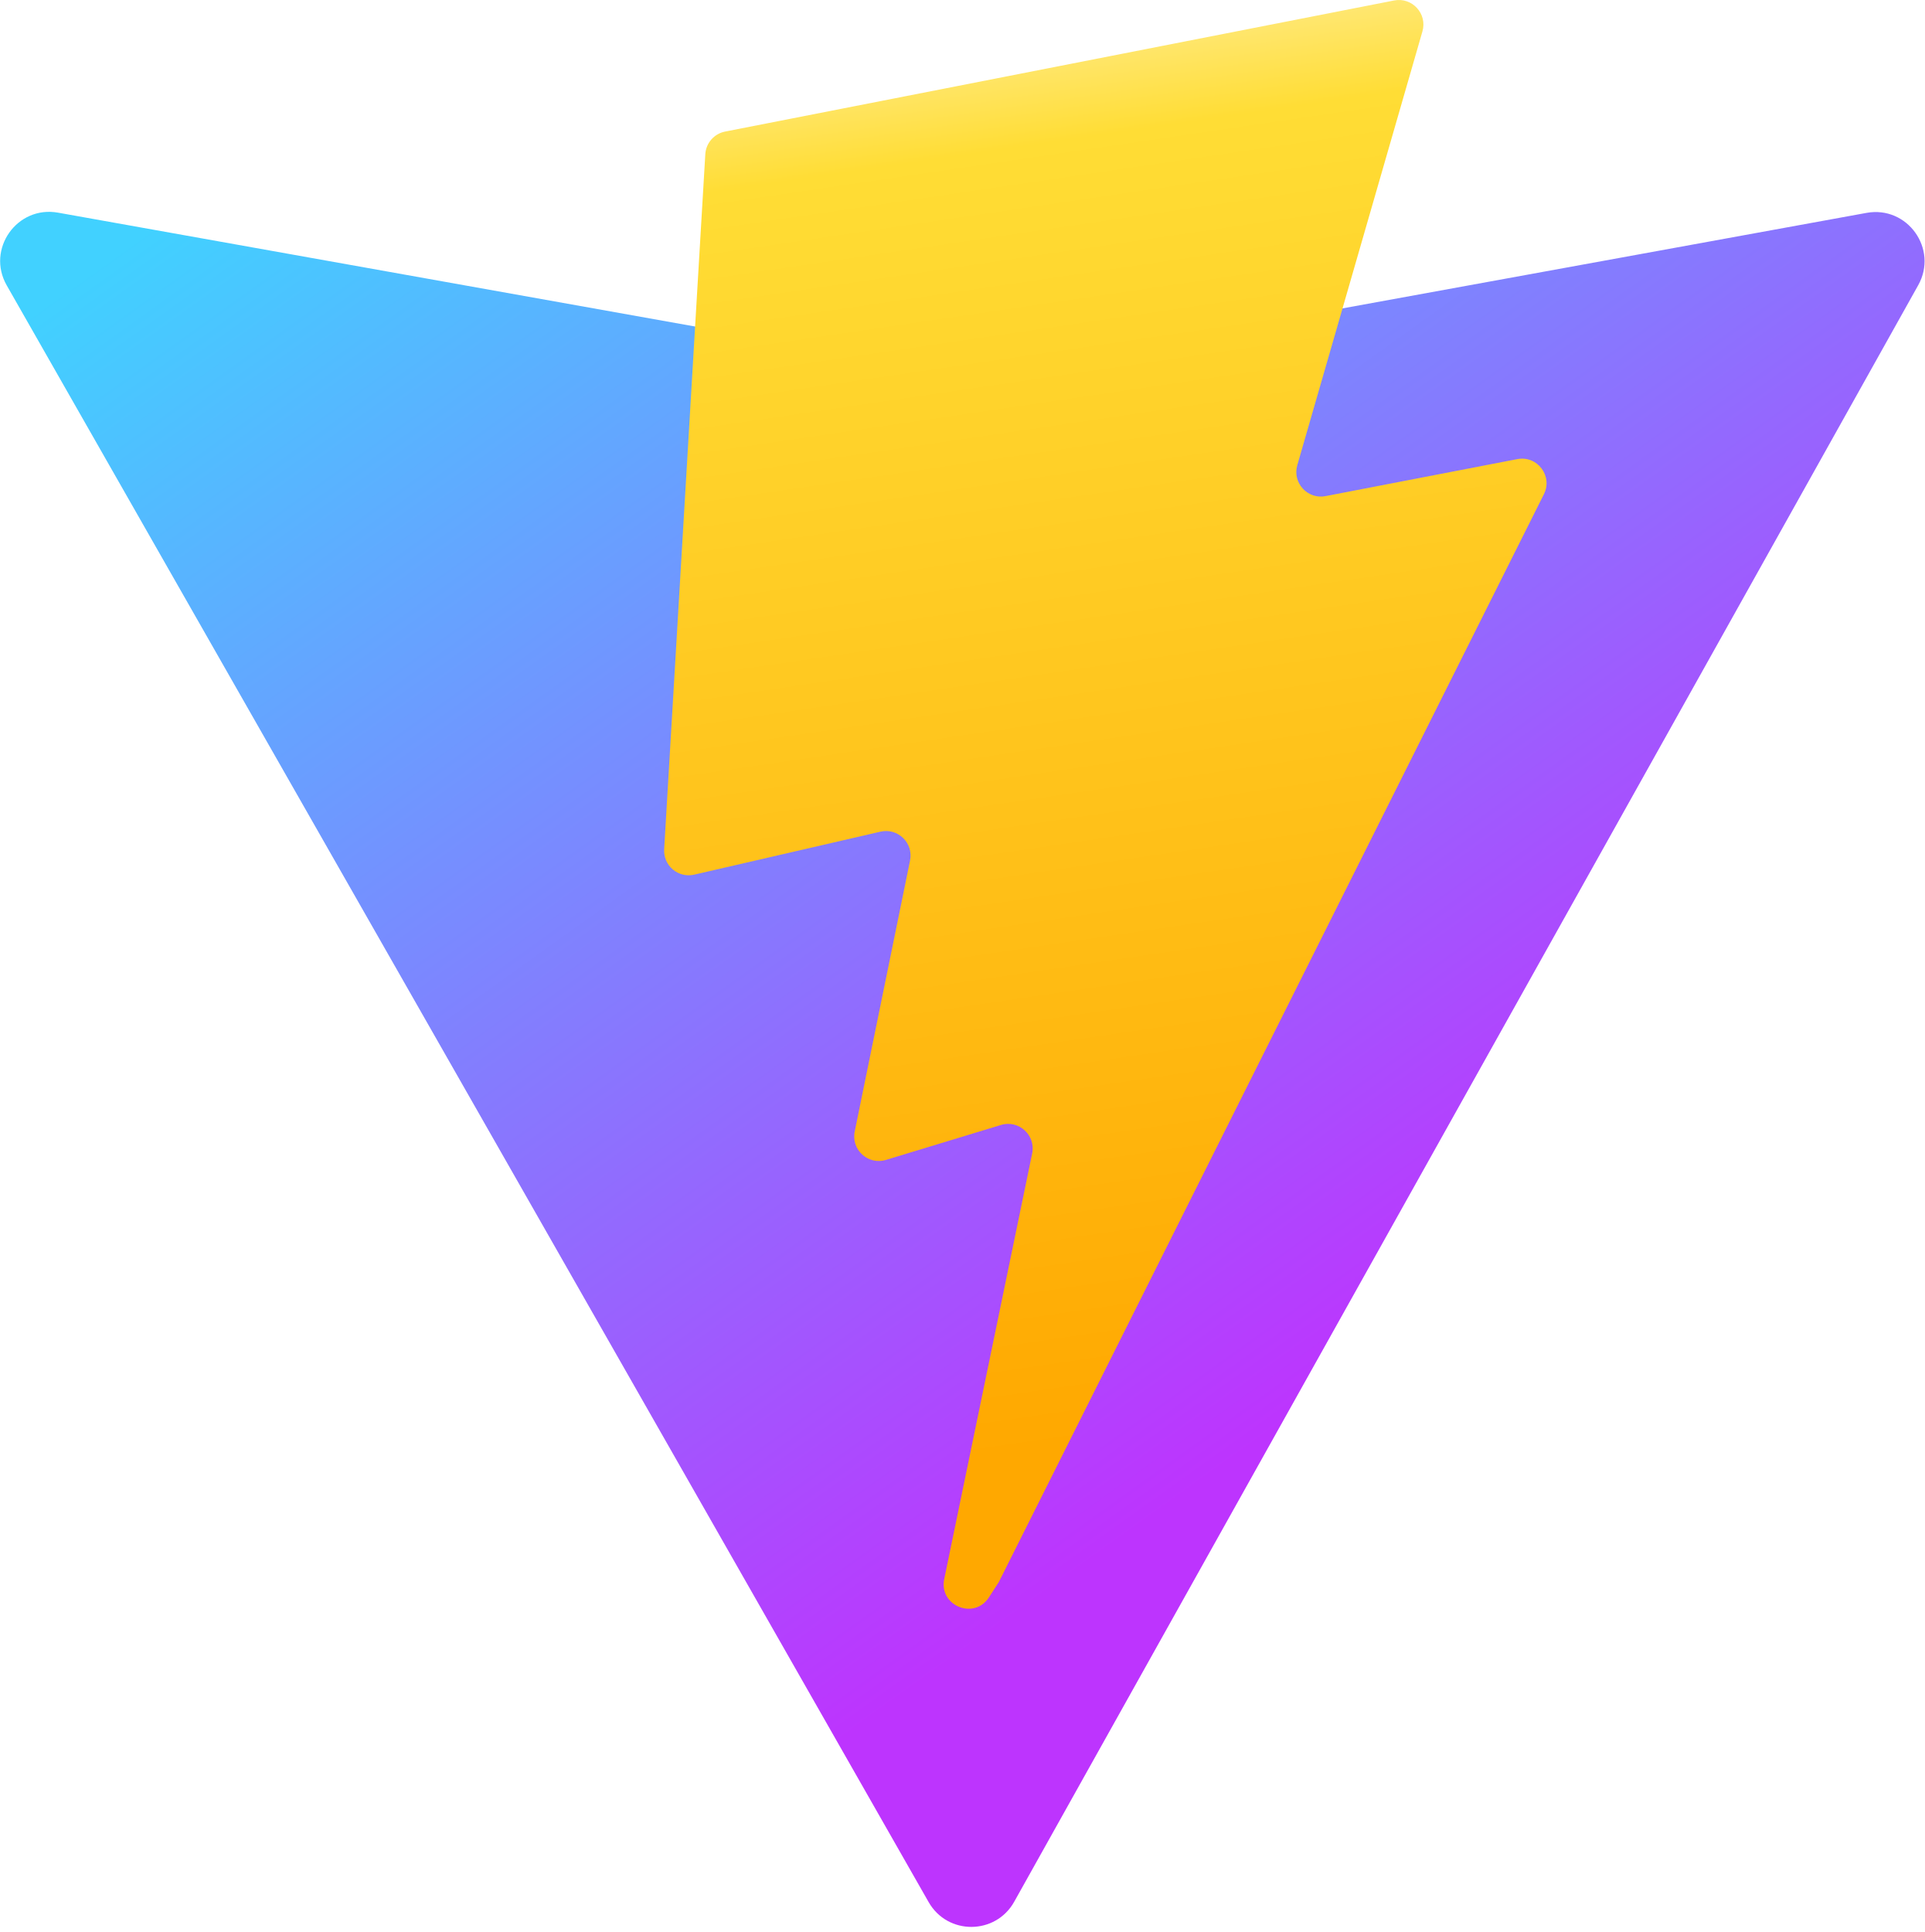
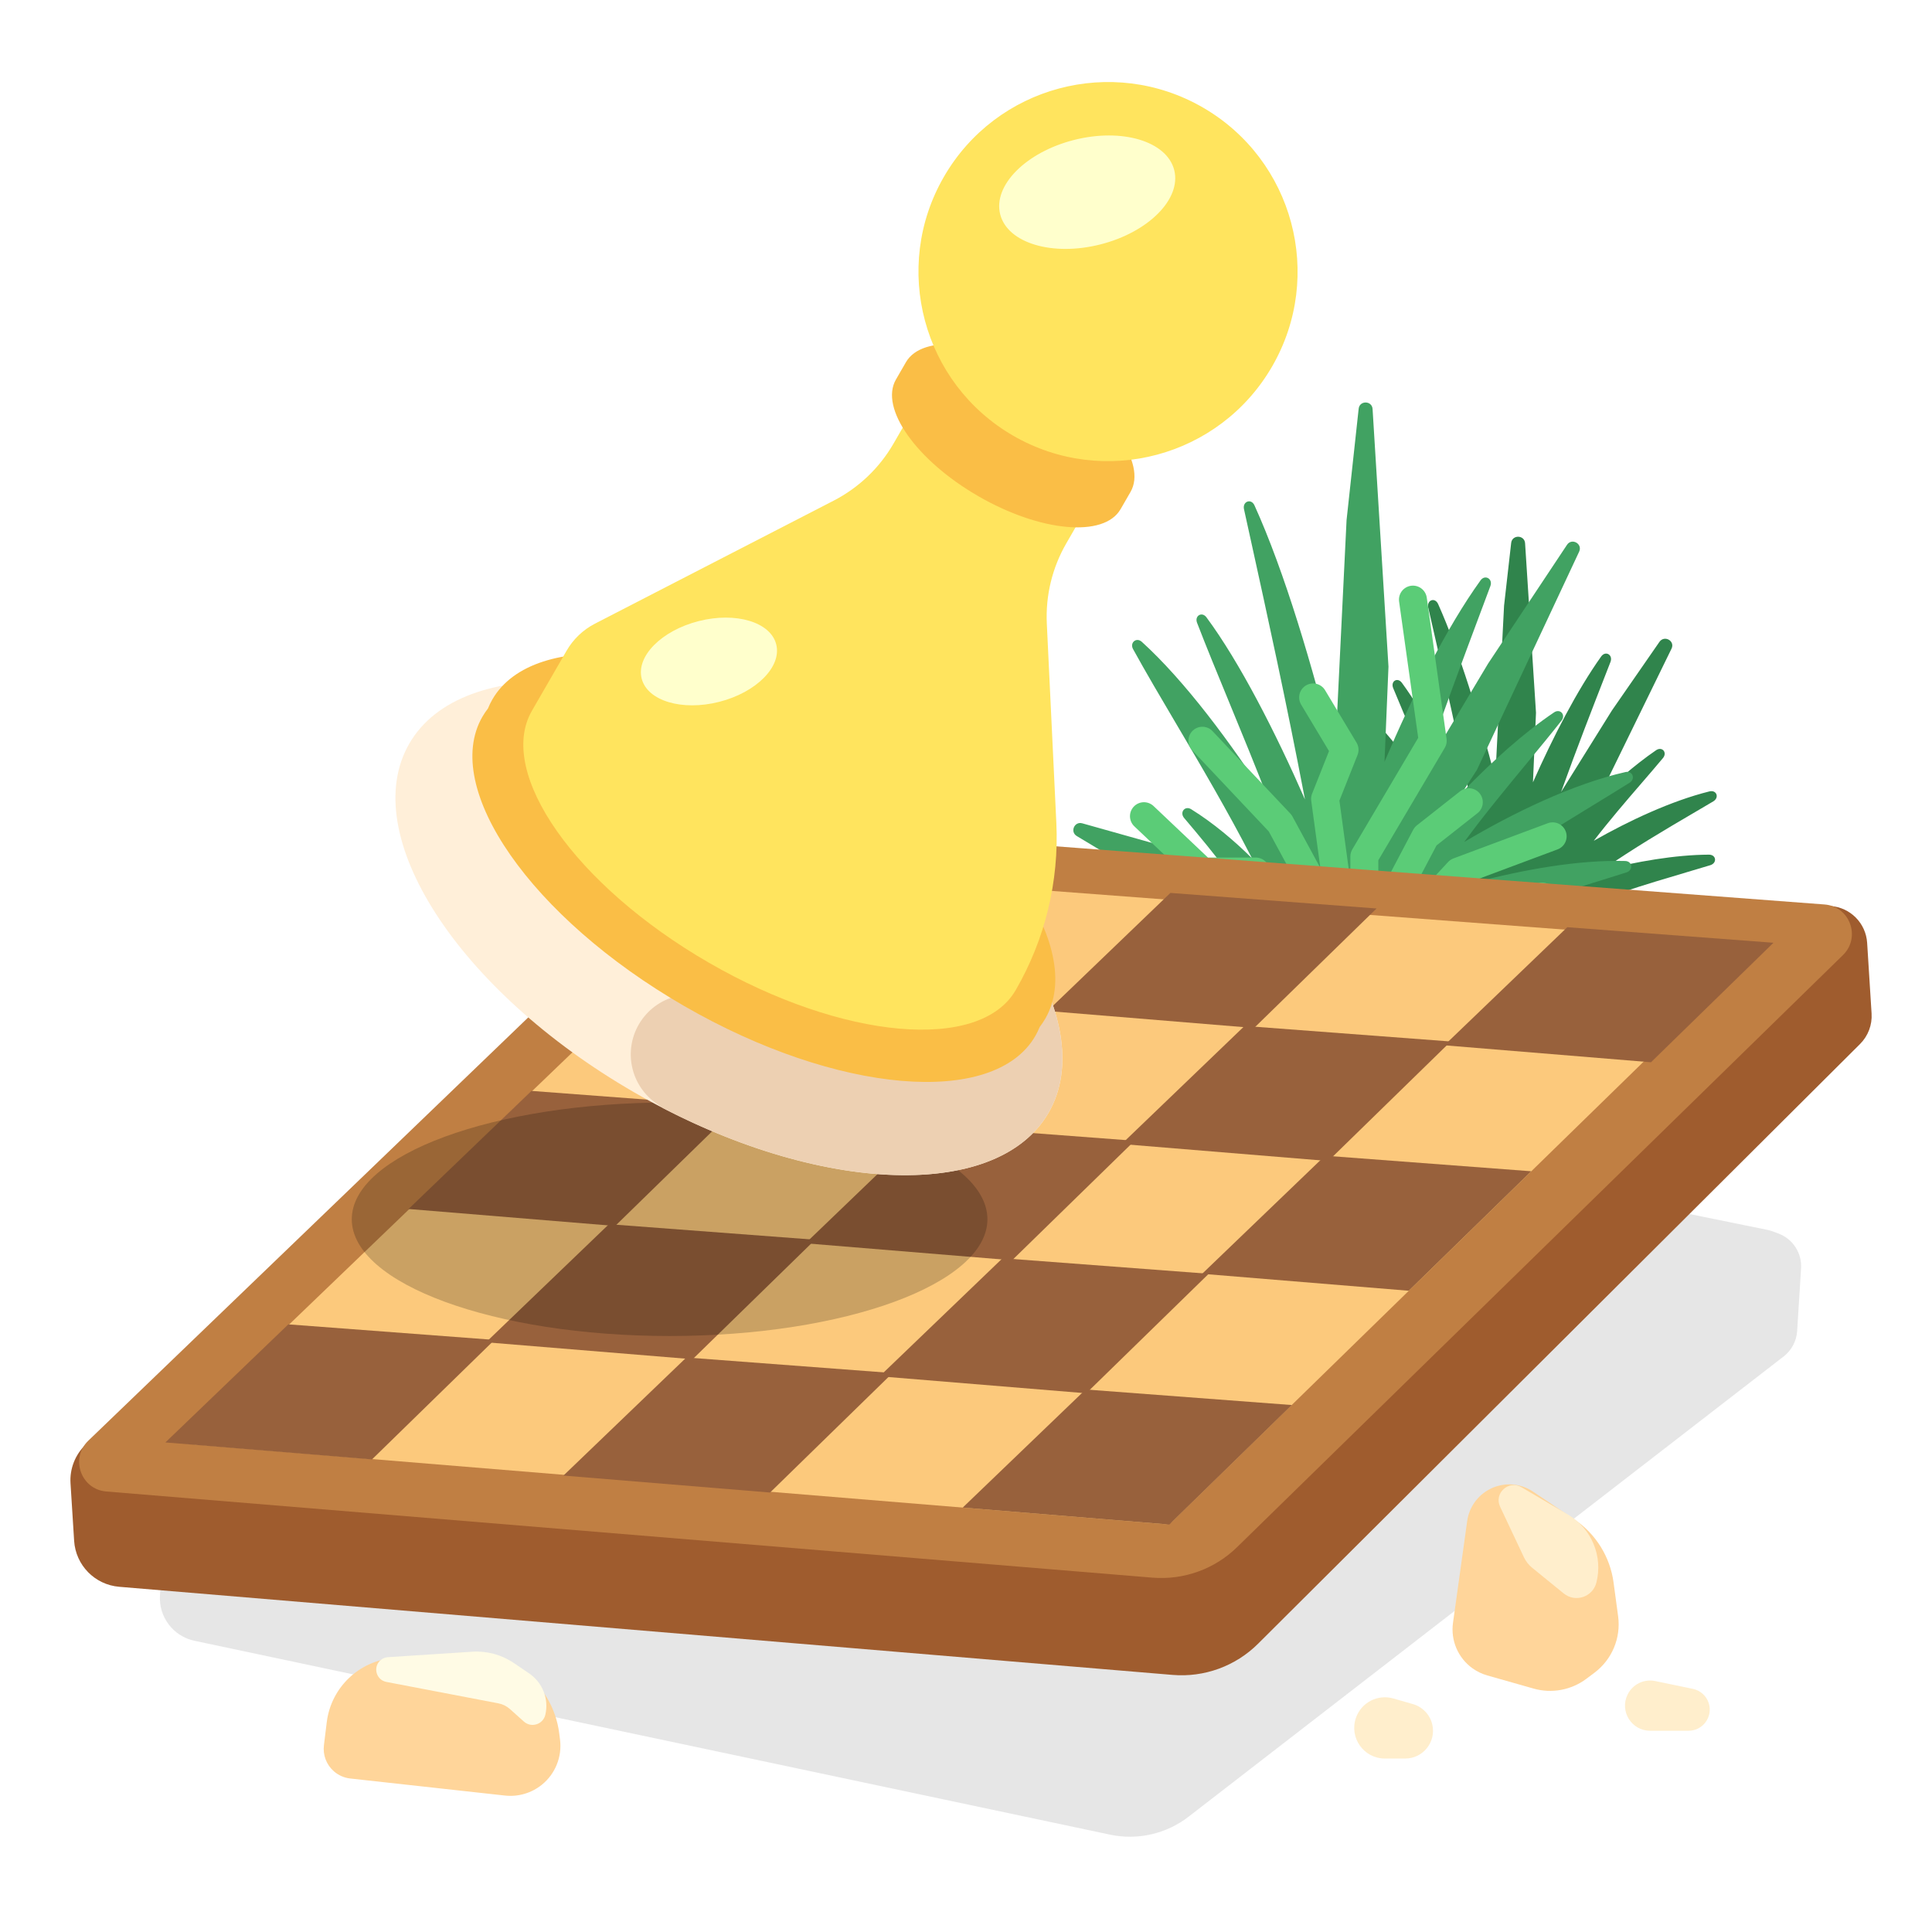
- <svg xmlns="http://www.w3.org/2000/svg" aria-hidden="true" role="img" class="iconify iconify--logos" width="31.88" height="32" preserveAspectRatio="xMidYMid meet" viewBox="0 0 256 257">
-   <defs>
-     <linearGradient id="IconifyId1813088fe1fbc01fb466" x1="-.828%" x2="57.636%" y1="7.652%" y2="78.411%">
-       <stop offset="0%" stop-color="#41D1FF" />
-       <stop offset="100%" stop-color="#BD34FE" />
-     </linearGradient>
-     <linearGradient id="IconifyId1813088fe1fbc01fb467" x1="43.376%" x2="50.316%" y1="2.242%" y2="89.03%">
-       <stop offset="0%" stop-color="#FFEA83" />
-       <stop offset="8.333%" stop-color="#FFDD35" />
-       <stop offset="100%" stop-color="#FFA800" />
-     </linearGradient>
-   </defs>
-   <path fill="url(#IconifyId1813088fe1fbc01fb466)" d="M255.153 37.938L134.897 252.976c-2.483 4.44-8.862 4.466-11.382.048L.875 37.958c-2.746-4.814 1.371-10.646 6.827-9.67l120.385 21.517a6.537 6.537 0 0 0 2.322-.004l117.867-21.483c5.438-.991 9.574 4.796 6.877 9.62Z" />
-   <path fill="url(#IconifyId1813088fe1fbc01fb467)" d="M185.432.063L96.44 17.501a3.268 3.268 0 0 0-2.634 3.014l-5.474 92.456a3.268 3.268 0 0 0 3.997 3.378l24.777-5.718c2.318-.535 4.413 1.507 3.936 3.838l-7.361 36.047c-.495 2.426 1.782 4.5 4.151 3.78l15.304-4.649c2.372-.72 4.652 1.36 4.15 3.788l-11.698 56.621c-.732 3.542 3.979 5.473 5.943 2.437l1.313-2.028l72.516-144.72c1.215-2.423-.88-5.186-3.54-4.672l-25.505 4.922c-2.396.462-4.435-1.77-3.759-4.114l16.646-57.705c.677-2.35-1.37-4.583-3.769-4.113Z" />
+ <svg xmlns="http://www.w3.org/2000/svg" width="144" height="144" viewBox="0 0 144 144" fill="none">
+   <path fill-rule="evenodd" clip-rule="evenodd" d="M114.484 53.123L113.671 40.493C113.63 39.859 112.705 39.836 112.634 40.468L112.104 45.145L111.448 58.016C110.268 53.436 108.777 48.578 107.191 45.025C106.951 44.488 106.323 44.727 106.454 45.3L106.642 46.117L106.642 46.117L106.642 46.117L106.642 46.117C107.651 50.519 108.672 54.973 109.746 60.365C108.186 56.95 106.284 53.35 104.493 50.898C104.164 50.447 103.629 50.772 103.84 51.288C104.326 52.475 104.866 53.733 105.432 55.05L105.432 55.05C106.177 56.782 106.966 58.618 107.733 60.533C105.657 57.429 103.185 54.239 100.88 52.125C100.478 51.756 99.992 52.175 100.267 52.647C100.931 53.786 101.676 54.997 102.459 56.269C103.852 58.532 105.363 60.988 106.746 63.571C105.871 62.736 104.852 61.891 103.769 61.19C103.306 60.89 102.913 61.399 103.277 61.814C104.008 62.648 104.751 63.517 105.522 64.517L103.484 63.389C103.447 63.369 103.408 63.353 103.367 63.342L98.115 61.926C97.526 61.768 97.191 62.576 97.719 62.88L100.532 64.5L108.187 68.141C108.448 68.265 108.738 68.152 108.866 67.925C108.925 68.062 108.984 68.2 109.042 68.338C109.124 68.533 109.314 68.66 109.525 68.66L111.551 68.66C111.706 68.66 111.839 68.596 111.931 68.496L113.316 68.496C113.595 68.496 113.824 68.276 113.836 67.998L113.847 67.742L114.684 68.524C114.84 68.67 115.074 68.709 115.274 68.625C119.342 66.901 122.652 65.919 125.778 64.993L125.778 64.993L125.778 64.993L125.78 64.992C126.347 64.824 126.909 64.657 127.468 64.489C128 64.328 127.926 63.698 127.369 63.701C124.847 63.713 121.961 64.221 119.358 64.884C121.842 63.169 124.064 61.866 126.19 60.618L126.191 60.618L126.192 60.617C126.697 60.321 127.197 60.027 127.693 59.733C128.17 59.45 127.948 58.853 127.409 58.987C124.559 59.696 121.4 61.179 118.792 62.666C119.952 61.155 121.195 59.713 122.35 58.374L122.35 58.374C122.909 57.726 123.447 57.102 123.944 56.506C124.295 56.086 123.883 55.61 123.432 55.919C121.845 57.007 120.197 58.451 118.694 59.946L119.487 58.774C119.5 58.754 119.513 58.732 119.524 58.71L124.585 48.349C124.868 47.769 124.051 47.313 123.682 47.845L120.142 52.956L116.355 59.029C117.544 55.723 118.669 52.839 119.784 49.983L119.784 49.983L120.035 49.339C120.241 48.808 119.669 48.469 119.339 48.934C117.539 51.463 115.758 54.925 114.258 58.307L114.484 53.123ZM114.266 66.488L114.304 66.473L114.276 66.474L114.266 66.488Z" fill="#30844C" />
+   <path fill-rule="evenodd" clip-rule="evenodd" d="M103.489 49.687L102.304 30.488C102.265 29.852 101.335 29.83 101.267 30.464L100.365 38.766L99.504 56.389C97.851 49.705 95.736 42.588 93.5 37.665C93.256 37.127 92.594 37.374 92.72 37.952C92.877 38.667 93.034 39.38 93.191 40.095L93.192 40.096C94.516 46.118 95.856 52.212 97.265 59.587C95.085 54.615 92.4 49.357 89.921 46.011C89.587 45.561 89.021 45.897 89.222 46.419C89.933 48.263 90.748 50.239 91.607 52.324L91.607 52.324L91.607 52.324C92.588 54.706 93.629 57.231 94.642 59.866C91.755 55.362 88.283 50.722 85.104 47.838C84.699 47.471 84.189 47.9 84.451 48.379C85.412 50.127 86.521 52.005 87.693 53.992C89.519 57.085 91.499 60.44 93.313 63.969C91.997 62.662 90.435 61.34 88.784 60.315C88.317 60.025 87.903 60.549 88.259 60.969C89.388 62.303 90.534 63.672 91.731 65.291L89.027 63.732C88.989 63.71 88.949 63.693 88.908 63.682L80.665 61.365C80.08 61.2 79.735 62 80.256 62.313L85.168 65.261L95.444 70.356C95.729 70.498 96.054 70.352 96.16 70.08C96.235 70.261 96.308 70.442 96.381 70.624C96.461 70.822 96.653 70.953 96.867 70.953L99.88 70.953C100.063 70.953 100.219 70.862 100.309 70.729L102.111 70.729C102.39 70.729 102.62 70.509 102.631 70.23L102.653 69.703L103.832 70.852C103.984 71.001 104.215 71.04 104.41 70.954C109.802 68.564 114.179 67.211 118.311 65.934L118.311 65.934L118.311 65.934L118.311 65.934L118.312 65.934L118.312 65.934C119.294 65.63 120.263 65.331 121.228 65.023C121.748 64.857 121.677 64.188 121.131 64.173C117.658 64.08 113.559 64.809 109.888 65.783C113.15 63.437 116.065 61.653 118.856 59.946L118.856 59.946C119.734 59.409 120.599 58.88 121.458 58.343C121.922 58.054 121.687 57.423 121.154 57.544C117.235 58.431 112.776 60.589 109.136 62.753C110.66 60.683 112.294 58.708 113.812 56.873L113.812 56.873C114.729 55.764 115.603 54.706 116.385 53.711C116.723 53.28 116.287 52.79 115.833 53.096C113.572 54.618 111.183 56.774 109.021 59.014L110.082 57.38L117.701 41.116C117.975 40.532 117.153 40.07 116.796 40.607L110.915 49.458L105.947 57.764C107.508 53.242 108.984 49.296 110.446 45.388L110.446 45.387L110.447 45.387L110.447 45.387L110.447 45.387C110.659 44.818 110.872 44.25 111.085 43.68C111.285 43.145 110.684 42.794 110.35 43.258C107.823 46.761 105.297 51.833 103.193 56.779L103.489 49.687ZM103.202 67.978L103.249 67.959L103.214 67.96L103.202 67.978Z" fill="#41A262" />
+   <path d="M95.418 70.468L88.277 68.333M95.418 70.468L93.595 64.958L89.618 64.958L85.263 60.834M95.418 70.468L100.215 70.207M103.836 70.207L108.696 64.958L115.726 62.334M103.836 70.207L108.176 70.207L114.945 66.823M103.836 70.207L101.69 70.989M100.215 70.207L95.418 61.355L89.619 55.21M100.215 70.207L98.763 59.543L100.215 55.887L97.872 51.982M100.215 70.207L101.69 70.989M101.69 70.989L101.69 63.834L106.787 55.21L105.312 44.691M101.69 70.989L106.251 62.334L109.478 59.792" stroke="#5BCC77" stroke-width="2.083" stroke-linecap="round" stroke-linejoin="round" />
+   <path opacity="0.1" d="M64.029 77.892L131.77 91.675C131.847 91.691 131.922 91.711 131.994 91.734C132.199 91.801 132.401 91.88 132.601 91.958C133.633 92.365 134.313 93.398 134.241 94.539L133.949 99.207C133.902 99.954 133.537 100.644 132.945 101.101L88.591 135.405C86.931 136.69 84.79 137.179 82.737 136.744L14.493 122.294C12.916 121.96 11.822 120.521 11.923 118.912L12.161 115.117C12.21 114.337 12.537 113.606 13.075 113.054C13.208 112.918 13.338 112.777 13.475 112.645C13.536 112.586 13.601 112.531 13.672 112.478L58.329 79.167C59.961 77.95 62.034 77.486 64.029 77.892Z" fill="black" />
+   <path d="M93.772 122.511L138.639 77.812C139.237 77.215 139.55 76.391 139.497 75.547L139.166 70.275C139.074 68.809 137.913 67.637 136.448 67.53L58.337 61.861C56.067 61.697 53.833 62.497 52.185 64.067L6.389 107.668C5.603 108.416 5.188 109.474 5.256 110.556L5.525 114.843C5.639 116.66 7.068 118.119 8.883 118.27L87.4 124.838C89.762 125.035 92.092 124.185 93.772 122.511Z" fill="#9F5C2E" />
+   <path d="M135.991 67.414L58.132 61.523C55.839 61.349 53.581 62.161 51.924 63.756L6.577 107.385C5.211 108.7 6.033 111.011 7.923 111.167L85.897 117.589C88.229 117.781 90.53 116.952 92.203 115.317L137.364 71.185C138.719 69.861 137.881 67.557 135.991 67.414Z" fill="#C07F43" />
+   <path d="M129.828 70.284L57.208 64.805C57 64.789 56.795 64.863 56.644 65.007L13.591 106.365C13.135 106.803 13.409 107.574 14.039 107.626L86.813 113.603C87.025 113.621 87.234 113.545 87.386 113.397L130.285 71.541C130.738 71.1 130.458 70.331 129.828 70.284Z" fill="#FCC97C" />
+   <path d="M36.855 99.869L21.49 98.71L12.327 107.511L27.726 108.776L36.855 99.869Z" fill="#98613C" />
+   <path d="M54.98 82.469L39.614 81.31L30.452 90.111L45.851 91.376L54.98 82.469Z" fill="#98613C" />
+   <path d="M72.326 65.831L56.961 64.671L47.798 73.473L63.197 74.738L72.326 65.831Z" fill="#98613C" />
+   <path d="M78.444 75.428L63.078 74.269L53.916 83.07L69.315 84.335L78.444 75.428Z" fill="#98613C" />
+   <path d="M60.752 92.403L45.387 91.244L36.224 100.046L51.623 101.31L60.752 92.403Z" fill="#98613C" />
+   <path d="M66.524 102.338L51.159 101.179L41.996 109.98L57.395 111.245L66.524 102.338Z" fill="#98613C" />
+   <path d="M84.564 85.026L69.198 83.867L60.036 92.668L75.435 93.933L84.564 85.026Z" fill="#98613C" />
+   <path d="M108.128 77.627L92.762 76.468L83.6 85.269L98.999 86.534L108.128 77.627Z" fill="#98613C" />
+   <path d="M90.091 94.94L74.725 93.781L65.563 102.582L80.962 103.847L90.091 94.94Z" fill="#98613C" />
+   <path d="M96.284 104.723L80.919 103.564L71.757 112.365L87.155 113.63L96.284 104.723Z" fill="#98613C" />
+   <path d="M114.129 87.299L98.763 86.139L89.601 94.941L105 96.205L114.129 87.299Z" fill="#98613C" />
+   <path d="M132.183 70.268L116.817 69.109L107.655 77.91L123.054 79.175L132.183 70.268Z" fill="#98613C" />
+   <path d="M102.601 67.713L87.235 66.553L78.073 75.355L93.472 76.62L102.601 67.713Z" fill="#98613C" />
+   <ellipse opacity="0.2" cx="49.908" cy="90.876" rx="23.688" ry="8.702" fill="black" />
+   <ellipse cx="54.33" cy="69.182" rx="27.511" ry="14.127" transform="rotate(30 54.3303 69.1818)" fill="#FFEFD9" />
+   <path fill-rule="evenodd" clip-rule="evenodd" d="M72.239 65.335C72.148 65.428 72.059 65.525 71.974 65.628C70.403 67.526 70.667 70.338 72.565 71.909C73.626 72.788 73.93 73.708 73.923 74.5C73.915 75.369 73.519 76.457 72.511 77.441C70.797 79.115 67.732 79.671 63.524 78.832C59.451 78.02 55.682 76.141 54.114 74.991C52.127 73.534 49.335 73.963 47.878 75.95C46.421 77.937 46.85 80.729 48.837 82.186C49.022 82.322 49.218 82.459 49.425 82.598C61.904 89.065 74.466 89.325 78.154 82.937C80.786 78.378 78.226 71.597 72.239 65.335Z" fill="#EDD0B2" />
+   <path fill-rule="evenodd" clip-rule="evenodd" d="M77.495 76.54C77.647 76.346 77.785 76.141 77.909 75.926C80.989 70.592 74.26 60.941 62.88 54.371C51.5 47.8 39.778 46.798 36.698 52.133C36.572 52.351 36.463 52.575 36.37 52.807C36.218 53.002 36.08 53.206 35.956 53.421C32.876 58.756 39.605 68.406 50.985 74.977C62.365 81.547 74.087 82.549 77.167 77.215C77.292 76.997 77.402 76.772 77.495 76.54Z" fill="#FABE46" />
+   <path fill-rule="evenodd" clip-rule="evenodd" d="M81.216 37.483C83.27 33.927 82.051 29.38 78.495 27.326C74.939 25.273 70.391 26.492 68.338 30.048L66.596 33.066C65.549 34.879 64.002 36.353 62.141 37.313L44.342 46.485C43.461 46.94 42.728 47.638 42.232 48.497L39.646 52.977C39.646 52.977 39.646 52.977 39.646 52.977C39.646 52.977 39.646 52.977 39.646 52.977C39.646 52.977 39.646 52.977 39.646 52.977C36.977 57.601 42.885 66.009 52.842 71.758C62.8 77.507 73.036 78.42 75.705 73.796C75.71 73.788 75.715 73.781 75.719 73.772C77.895 70.004 78.941 65.689 78.734 61.343L78.024 46.482C77.924 44.391 78.427 42.315 79.474 40.501L81.216 37.483Z" fill="#FFE45E" />
+   <path fill-rule="evenodd" clip-rule="evenodd" d="M66.792 28.262C66.787 28.27 66.782 28.279 66.778 28.287C65.546 30.421 68.295 34.314 72.918 36.983C77.541 39.652 82.287 40.087 83.519 37.953L83.52 37.953L84.263 36.665L84.263 36.665C85.494 34.531 82.745 30.638 78.122 27.969C73.499 25.3 68.752 24.866 67.52 27C67.512 27.014 67.504 27.028 67.497 27.042L66.792 28.262Z" fill="#FABE46" />
+   <circle cx="82.586" cy="20.243" r="14.127" transform="rotate(30 82.5856 20.2429)" fill="#FFE45E" />
+   <ellipse cx="52.841" cy="49.303" rx="3.105" ry="5.174" transform="rotate(75.7209 52.8414 49.3025)" fill="#FFFFCC" />
+   <ellipse cx="81.034" cy="14.325" rx="4.015" ry="6.692" transform="rotate(75.7209 81.0341 14.3248)" fill="#FFFFCC" />
+   <path d="M120.605 120.464L120.265 117.947C120.006 116.032 118.94 114.32 117.336 113.242L114.263 111.176C113.301 110.529 112.062 110.459 111.034 110.994C110.123 111.467 109.498 112.352 109.356 113.368L108.298 120.955C108.115 122.266 108.672 123.57 109.746 124.342C110.082 124.584 110.458 124.765 110.856 124.878L114.304 125.857C115.657 126.241 117.113 125.971 118.239 125.127L118.843 124.674C120.15 123.693 120.824 122.083 120.605 120.464Z" fill="#FFD59A" />
+   <path d="M113.4 110.85L116.874 112.894C118.627 113.925 119.487 115.99 118.985 117.96C118.71 119.037 117.411 119.467 116.548 118.765L114.199 116.853C113.937 116.64 113.726 116.371 113.582 116.065L111.809 112.302C111.337 111.299 112.445 110.288 113.4 110.85Z" fill="#FFEECC" />
+   <path d="M106.757 128.548C106.591 127.81 106.036 127.222 105.31 127.013L103.85 126.594C102.687 126.26 101.466 126.891 101.066 128.032C100.545 129.517 101.647 131.071 103.22 131.071L104.739 131.071C106.064 131.071 107.048 129.841 106.757 128.548Z" fill="#FFEECC" />
+   <path d="M127.363 126.953C127.192 126.406 126.738 125.994 126.177 125.878L123.37 125.295C122.531 125.121 121.681 125.539 121.307 126.31C120.703 127.553 121.608 129 122.99 129L125.857 129C126.92 129 127.679 127.968 127.363 126.953Z" fill="#FFEECC" />
+   <path d="M41.741 129.662L41.682 129.194C41.444 127.308 40.426 125.599 38.885 124.486C37.562 123.53 35.934 123.068 34.306 123.193L29.371 123.573C26.77 123.772 24.672 125.778 24.354 128.367L24.143 130.081C24.054 130.812 24.332 131.54 24.887 132.024C25.229 132.322 25.653 132.509 26.104 132.559L37.637 133.83C38.622 133.938 39.611 133.65 40.383 133.027C41.388 132.217 41.902 130.944 41.741 129.662Z" fill="#FFD59A" />
+   <path d="M38.295 123.95L39.438 124.725C40.44 125.404 40.92 126.629 40.647 127.807C40.48 128.531 39.598 128.81 39.046 128.314L38.008 127.384C37.764 127.166 37.466 127.018 37.145 126.957L28.799 125.361C28 125.209 27.766 124.177 28.422 123.695C28.565 123.59 28.736 123.528 28.913 123.517L35.203 123.109C36.299 123.038 37.386 123.334 38.295 123.95Z" fill="#FFFBE5" />
</svg>
